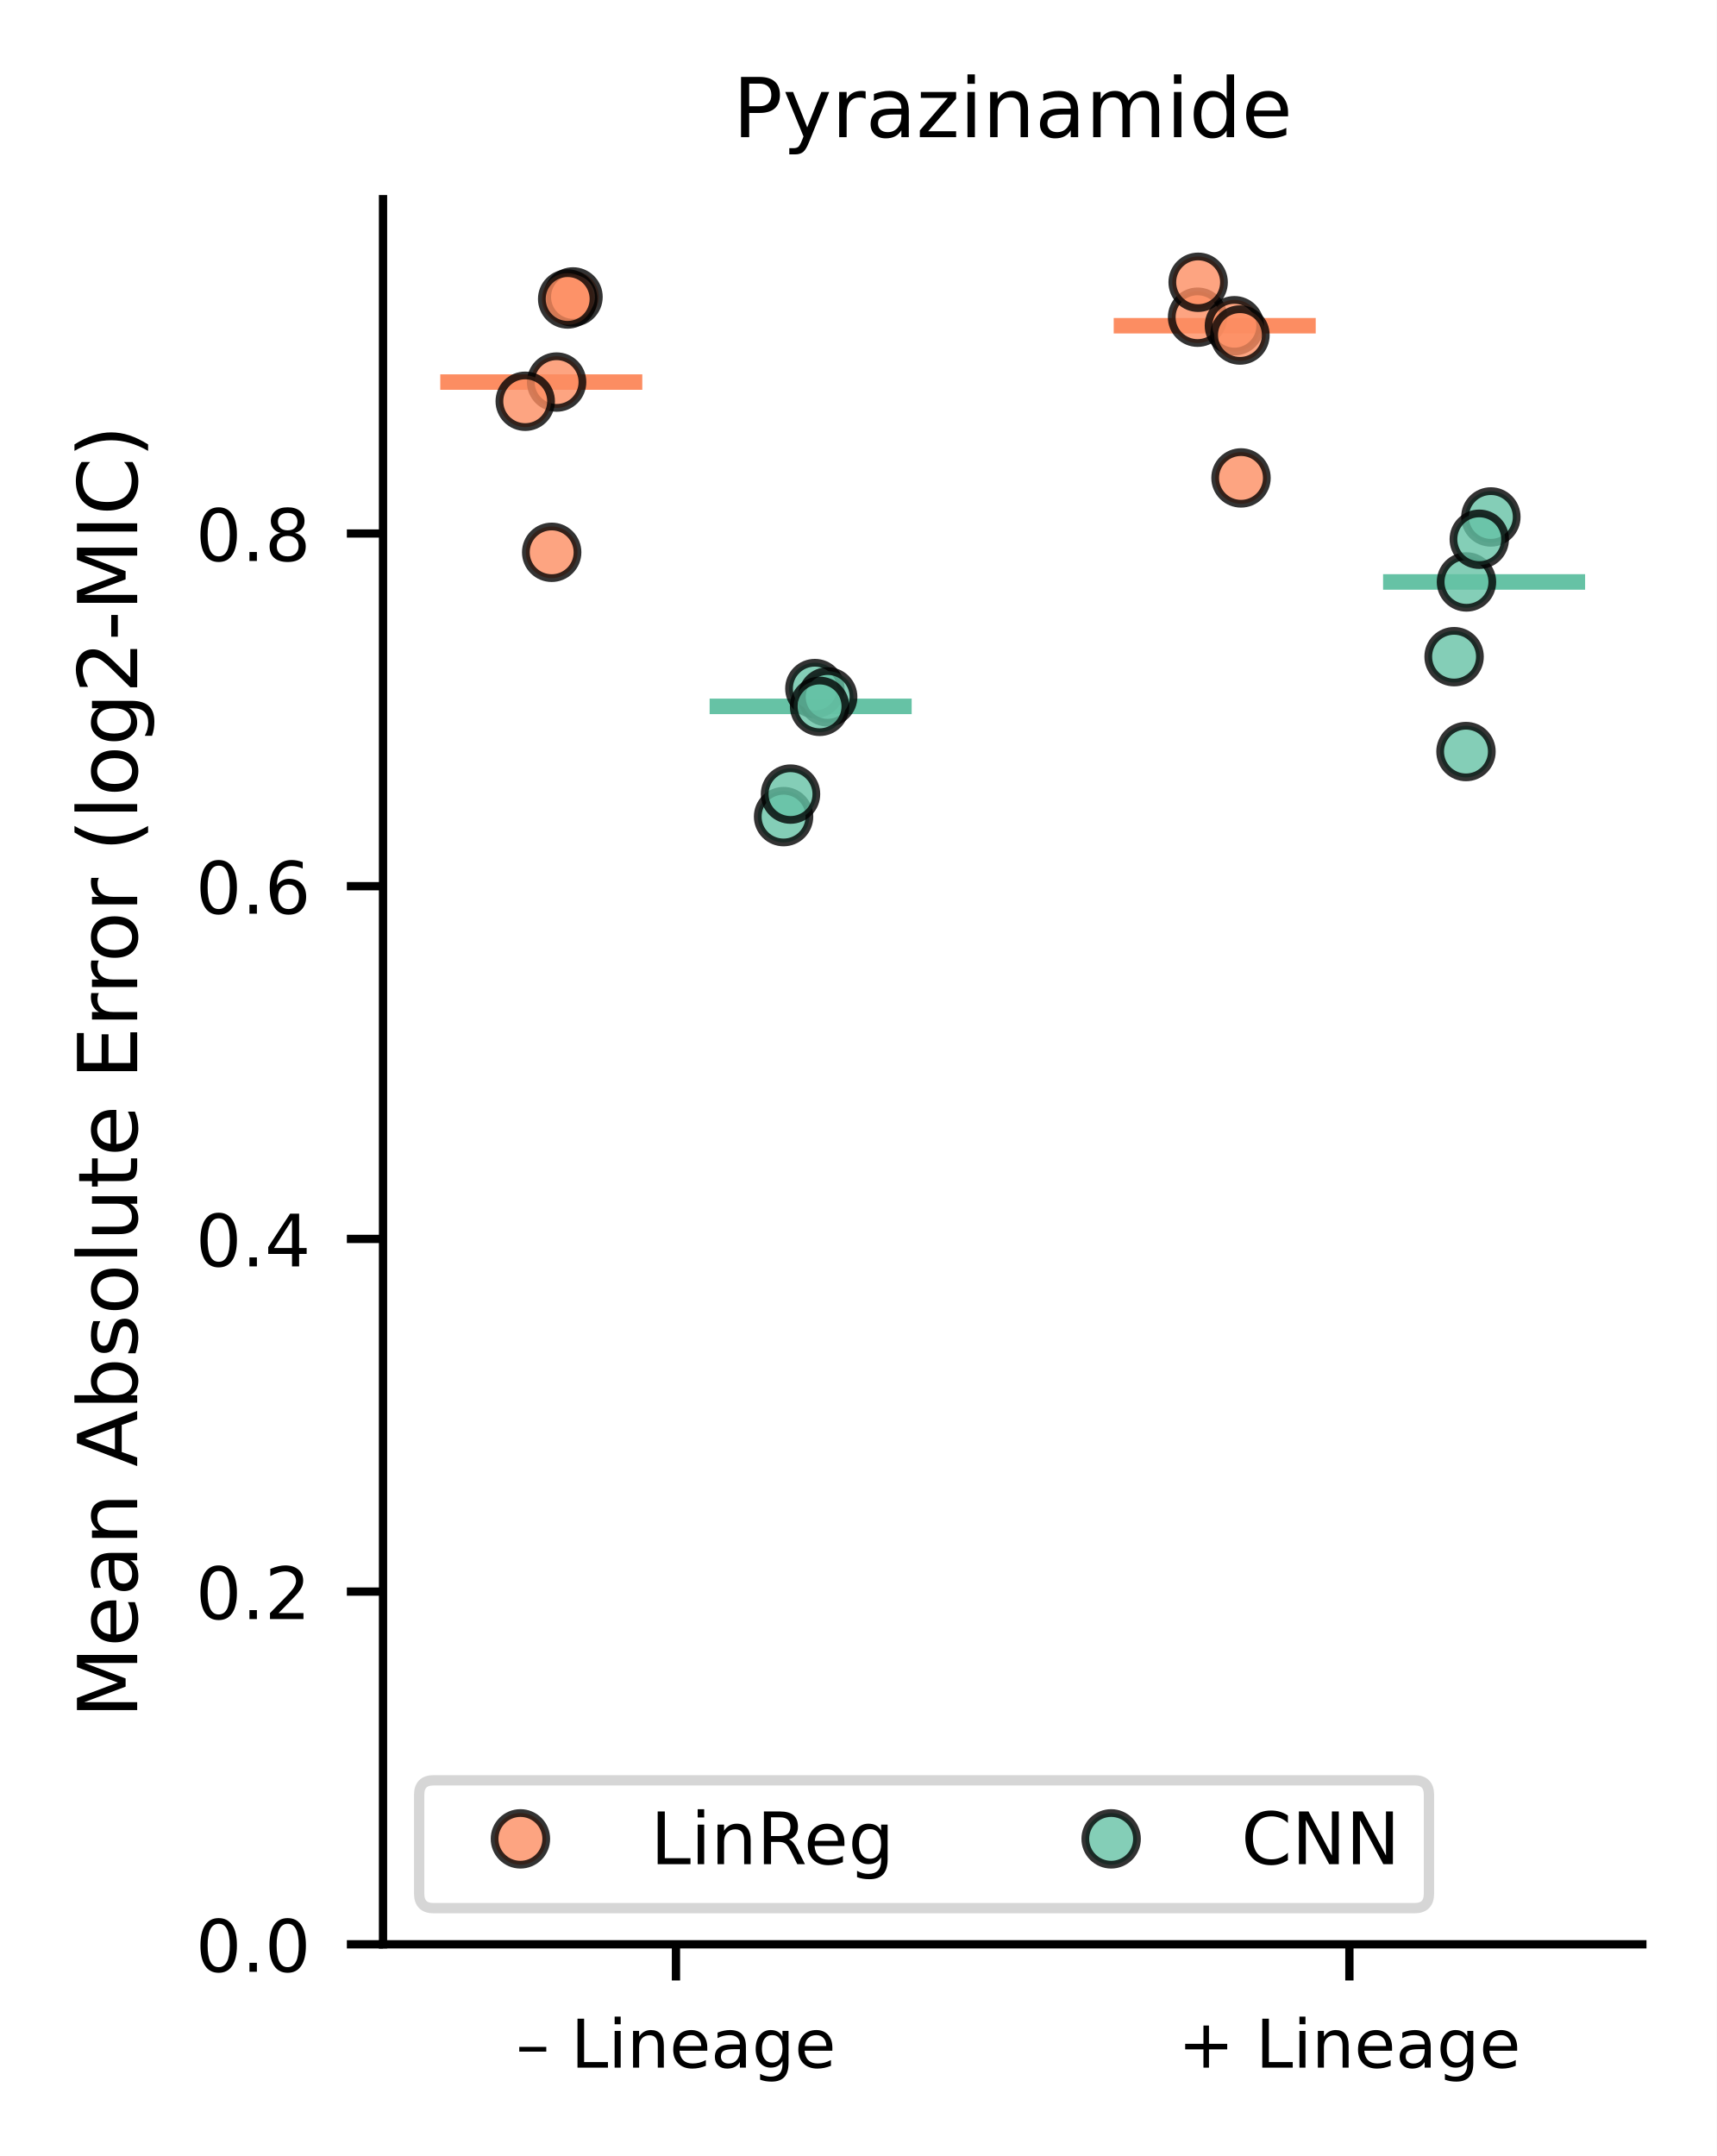
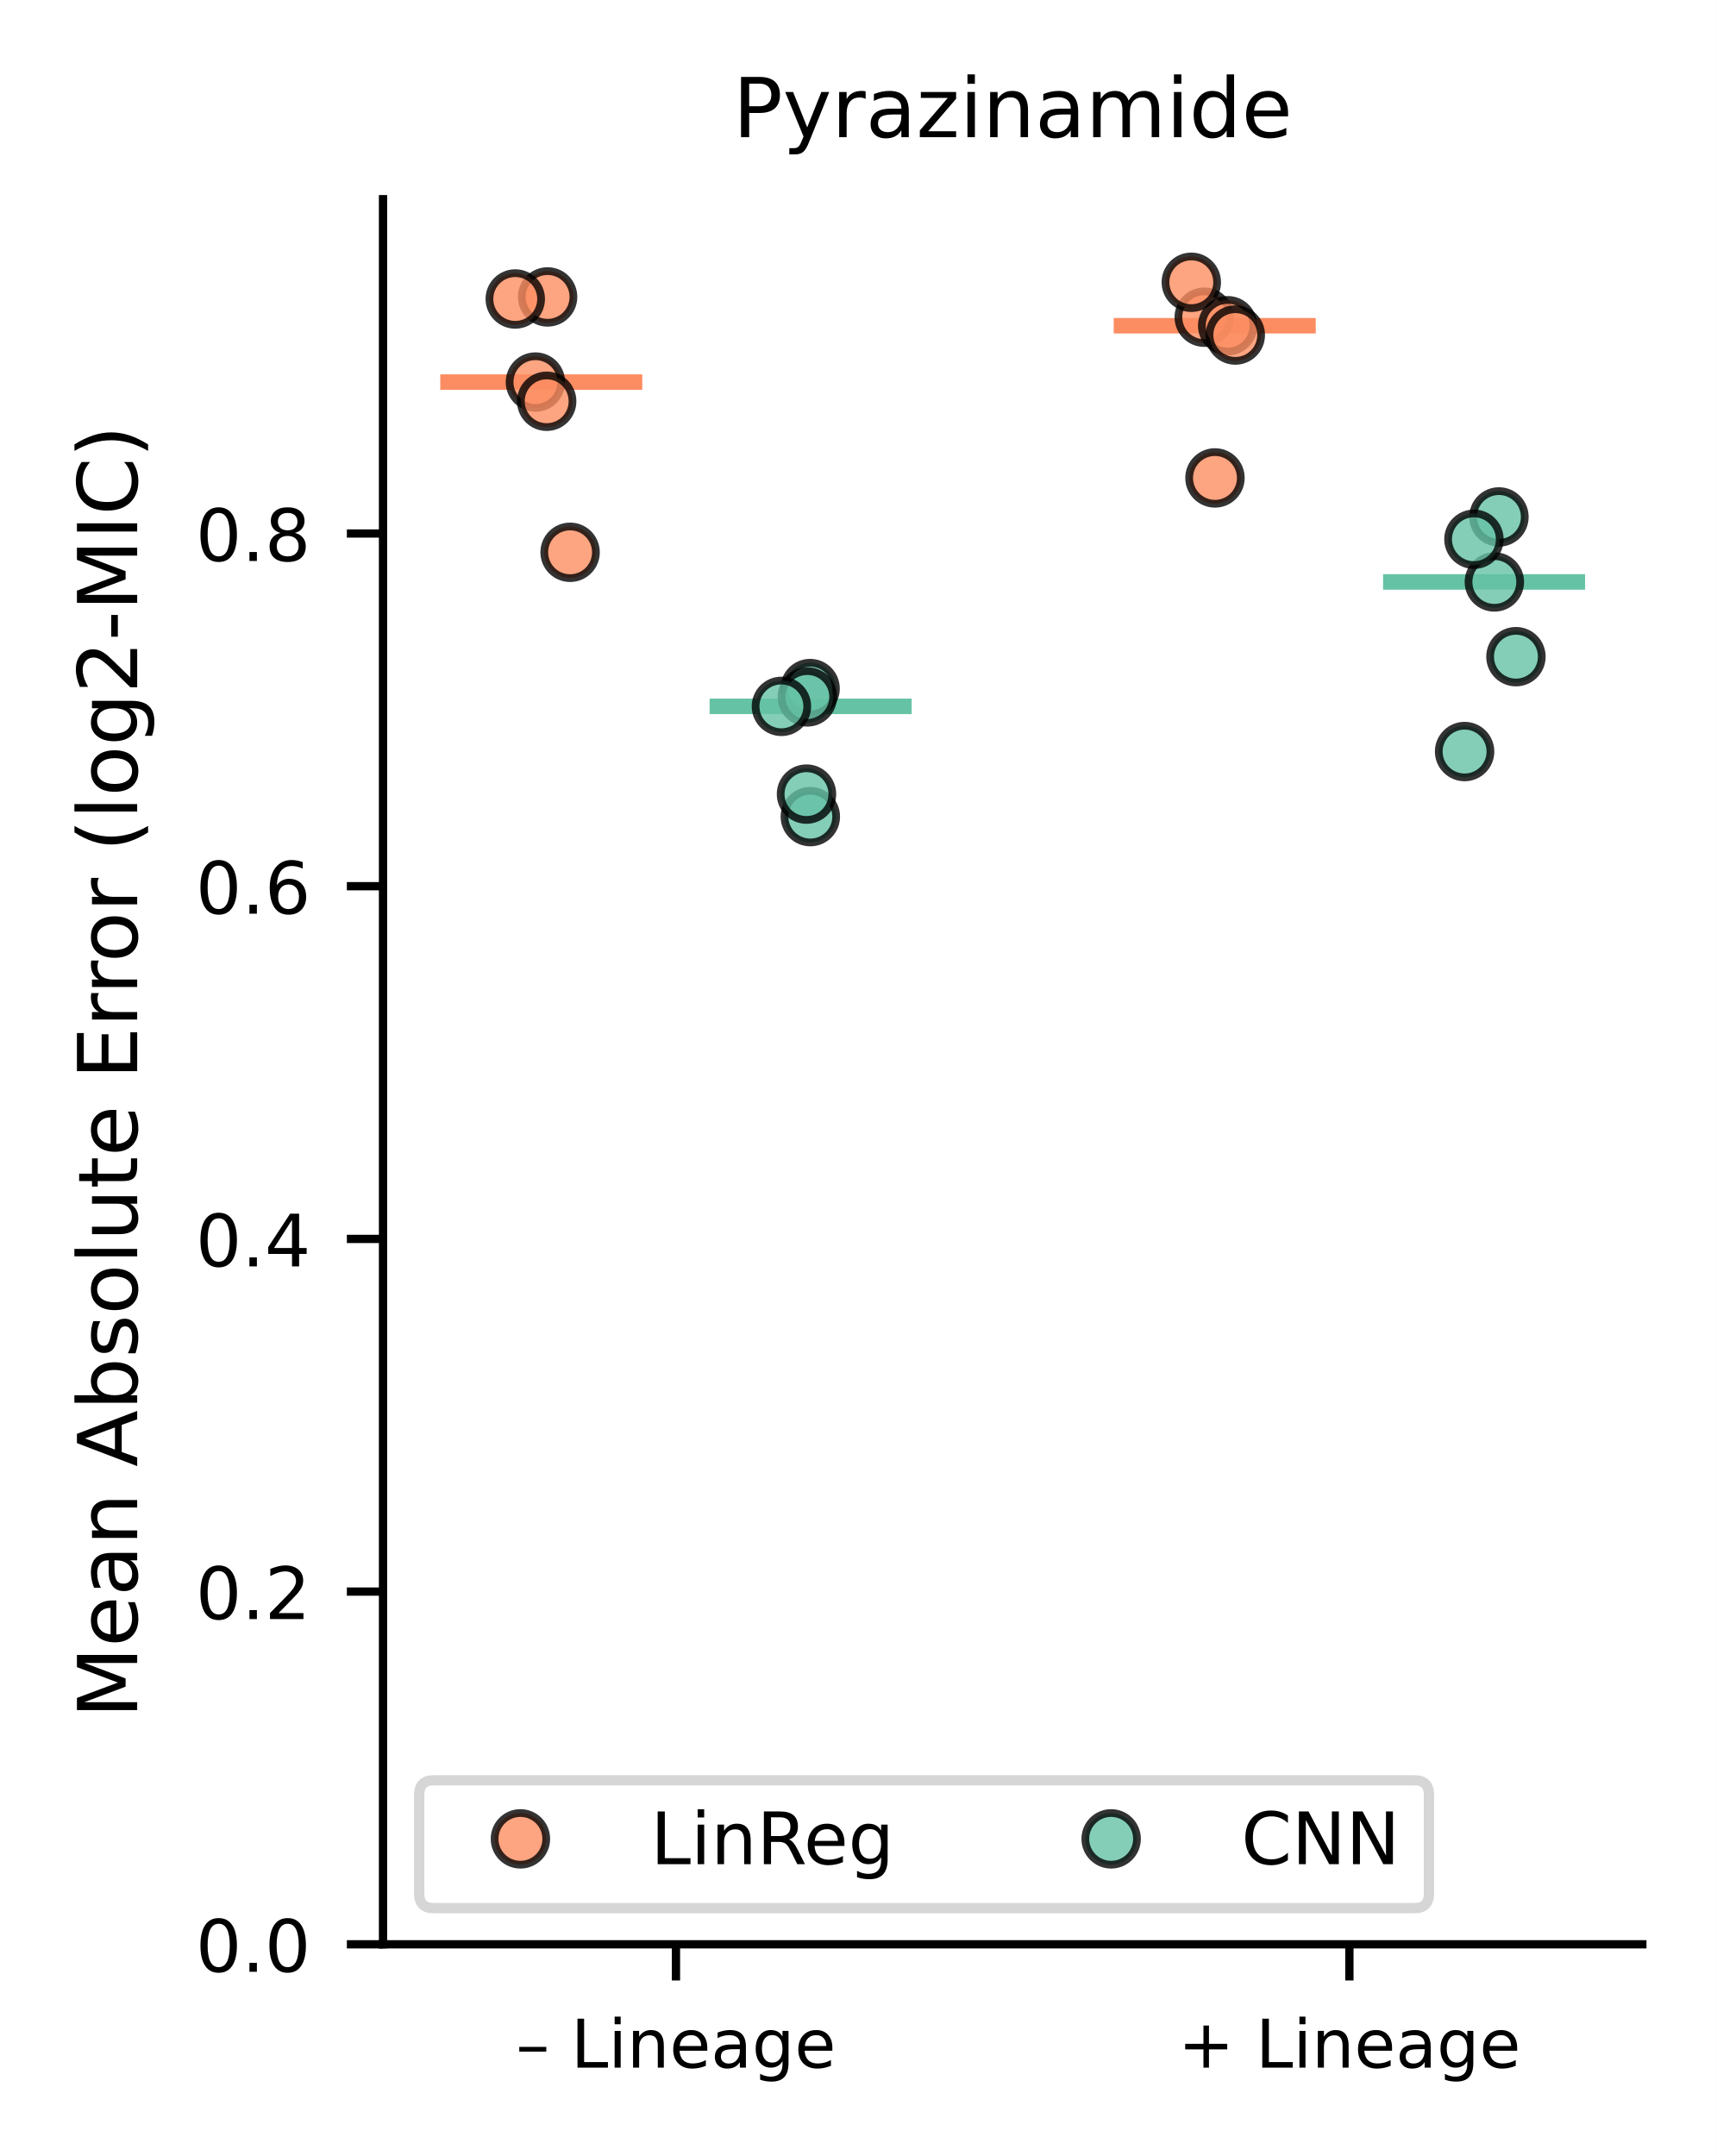
<svg xmlns="http://www.w3.org/2000/svg" xmlns:xlink="http://www.w3.org/1999/xlink" width="166.175pt" height="208.69pt" viewBox="0 0 166.175 208.69" version="1.1">
  <defs>
    <style type="text/css">*{stroke-linejoin: round; stroke-linecap: butt}</style>
  </defs>
  <g id="figure_1">
    <g id="patch_1">
      <path d="M 0 208.69  L 166.175 208.69  L 166.175 0  L 0 0  z " style="fill: #ffffff" />
    </g>
    <g id="axes_1">
      <g id="patch_2">
        <path d="M 37.075 188.199  L 158.975 188.199  L 158.975 19.279  L 37.075 19.279  z " style="fill: #ffffff" />
      </g>
      <g id="LineCollection_1">
-         <path d="M 42.616 36.982  L 62.172 36.982  " clip-path="url(#p44ffd05cce)" style="fill: none; stroke: #fc8d62; stroke-width: 1.5" />
+         <path d="M 42.616 36.982  L 62.172 36.982  " clip-path="url(#p08d7caf5c8)" style="fill: none; stroke: #fc8d62; stroke-width: 1.5" />
      </g>
      <g id="LineCollection_2">
-         <path d="M 68.69 68.373  L 88.247 68.373  " clip-path="url(#p44ffd05cce)" style="fill: none; stroke: #66c2a5; stroke-width: 1.5" />
+         <path d="M 68.69 68.373  L 88.247 68.373  " clip-path="url(#p08d7caf5c8)" style="fill: none; stroke: #66c2a5; stroke-width: 1.5" />
      </g>
      <g id="LineCollection_3">
-         <path d="M 107.803 31.529  L 127.359 31.529  " clip-path="url(#p44ffd05cce)" style="fill: none; stroke: #fc8d62; stroke-width: 1.5" />
+         <path d="M 107.803 31.529  L 127.359 31.529  " clip-path="url(#p08d7caf5c8)" style="fill: none; stroke: #fc8d62; stroke-width: 1.5" />
      </g>
      <g id="LineCollection_4">
-         <path d="M 133.878 56.33  L 153.434 56.33  " clip-path="url(#p44ffd05cce)" style="fill: none; stroke: #66c2a5; stroke-width: 1.5" />
+         <path d="M 133.878 56.33  L 153.434 56.33  " clip-path="url(#p08d7caf5c8)" style="fill: none; stroke: #66c2a5; stroke-width: 1.5" />
      </g>
      <g id="PathCollection_1">
        <defs>
-           <path id="C0_0_483b66f80b" d="M 0 2.5  C 0.663 2.5 1.299 2.237 1.768 1.768  C 2.237 1.299 2.5 0.663 2.5 -0  C 2.5 -0.663 2.237 -1.299 1.768 -1.768  C 1.299 -2.237 0.663 -2.5 0 -2.5  C -0.663 -2.5 -1.299 -2.237 -1.768 -1.768  C -2.237 -1.299 -2.5 -0.663 -2.5 0  C -2.5 0.663 -2.237 1.299 -1.768 1.768  C -1.299 2.237 -0.663 2.5 0 2.5  z " />
+           <path id="C0_0_73f61fa54a" d="M 0 2.5  C 0.663 2.5 1.299 2.237 1.768 1.768  C 2.237 1.299 2.5 0.663 2.5 -0  C 2.5 -0.663 2.237 -1.299 1.768 -1.768  C 1.299 -2.237 0.663 -2.5 0 -2.5  C -0.663 -2.5 -1.299 -2.237 -1.768 -1.768  C -2.237 -1.299 -2.5 -0.663 -2.5 0  C -2.5 0.663 -2.237 1.299 -1.768 1.768  C -1.299 2.237 -0.663 2.5 0 2.5  z " />
        </defs>
-         <g clip-path="url(#p44ffd05cce)">
-           <use xlink:href="#C0_0_483b66f80b" x="55.466" y="28.741" style="fill: #fc8d62; fill-opacity: 0.8; stroke: #000000; stroke-opacity: 0.8; stroke-width: 0.75" />
-         </g>
-         <g clip-path="url(#p44ffd05cce)">
-           <use xlink:href="#C0_0_483b66f80b" x="54.948" y="28.94" style="fill: #fc8d62; fill-opacity: 0.8; stroke: #000000; stroke-opacity: 0.8; stroke-width: 0.75" />
-         </g>
-         <g clip-path="url(#p44ffd05cce)">
-           <use xlink:href="#C0_0_483b66f80b" x="53.878" y="36.982" style="fill: #fc8d62; fill-opacity: 0.8; stroke: #000000; stroke-opacity: 0.8; stroke-width: 0.75" />
-         </g>
-         <g clip-path="url(#p44ffd05cce)">
-           <use xlink:href="#C0_0_483b66f80b" x="53.401" y="53.46" style="fill: #fc8d62; fill-opacity: 0.8; stroke: #000000; stroke-opacity: 0.8; stroke-width: 0.75" />
-         </g>
-         <g clip-path="url(#p44ffd05cce)">
-           <use xlink:href="#C0_0_483b66f80b" x="50.841" y="38.84" style="fill: #fc8d62; fill-opacity: 0.8; stroke: #000000; stroke-opacity: 0.8; stroke-width: 0.75" />
+         <g clip-path="url(#p08d7caf5c8)">
+           <use xlink:href="#C0_0_73f61fa54a" x="53.006" y="28.741" style="fill: #fc8d62; fill-opacity: 0.8; stroke: #000000; stroke-opacity: 0.8; stroke-width: 0.75" />
+         </g>
+         <g clip-path="url(#p08d7caf5c8)">
+           <use xlink:href="#C0_0_73f61fa54a" x="49.876" y="28.94" style="fill: #fc8d62; fill-opacity: 0.8; stroke: #000000; stroke-opacity: 0.8; stroke-width: 0.75" />
+         </g>
+         <g clip-path="url(#p08d7caf5c8)">
+           <use xlink:href="#C0_0_73f61fa54a" x="51.827" y="36.982" style="fill: #fc8d62; fill-opacity: 0.8; stroke: #000000; stroke-opacity: 0.8; stroke-width: 0.75" />
+         </g>
+         <g clip-path="url(#p08d7caf5c8)">
+           <use xlink:href="#C0_0_73f61fa54a" x="55.184" y="53.46" style="fill: #fc8d62; fill-opacity: 0.8; stroke: #000000; stroke-opacity: 0.8; stroke-width: 0.75" />
+         </g>
+         <g clip-path="url(#p08d7caf5c8)">
+           <use xlink:href="#C0_0_73f61fa54a" x="52.917" y="38.84" style="fill: #fc8d62; fill-opacity: 0.8; stroke: #000000; stroke-opacity: 0.8; stroke-width: 0.75" />
        </g>
      </g>
      <g id="PathCollection_2">
        <defs>
-           <path id="C1_0_45a60b1954" d="M 0 2.5  C 0.663 2.5 1.299 2.237 1.768 1.768  C 2.237 1.299 2.5 0.663 2.5 -0  C 2.5 -0.663 2.237 -1.299 1.768 -1.768  C 1.299 -2.237 0.663 -2.5 0 -2.5  C -0.663 -2.5 -1.299 -2.237 -1.768 -1.768  C -2.237 -1.299 -2.5 -0.663 -2.5 0  C -2.5 0.663 -2.237 1.299 -1.768 1.768  C -1.299 2.237 -0.663 2.5 0 2.5  z " />
+           <path id="C1_0_9b9a88da47" d="M 0 2.5  C 0.663 2.5 1.299 2.237 1.768 1.768  C 2.237 1.299 2.5 0.663 2.5 -0  C 2.5 -0.663 2.237 -1.299 1.768 -1.768  C 1.299 -2.237 0.663 -2.5 0 -2.5  C -0.663 -2.5 -1.299 -2.237 -1.768 -1.768  C -2.237 -1.299 -2.5 -0.663 -2.5 0  C -2.5 0.663 -2.237 1.299 -1.768 1.768  C -1.299 2.237 -0.663 2.5 0 2.5  z " />
        </defs>
-         <g clip-path="url(#p44ffd05cce)">
-           <use xlink:href="#C1_0_45a60b1954" x="75.848" y="79.045" style="fill: #66c2a5; fill-opacity: 0.8; stroke: #000000; stroke-opacity: 0.8; stroke-width: 0.75" />
-         </g>
-         <g clip-path="url(#p44ffd05cce)">
-           <use xlink:href="#C1_0_45a60b1954" x="78.877" y="66.65" style="fill: #66c2a5; fill-opacity: 0.8; stroke: #000000; stroke-opacity: 0.8; stroke-width: 0.75" />
-         </g>
-         <g clip-path="url(#p44ffd05cce)">
-           <use xlink:href="#C1_0_45a60b1954" x="80.117" y="67.456" style="fill: #66c2a5; fill-opacity: 0.8; stroke: #000000; stroke-opacity: 0.8; stroke-width: 0.75" />
-         </g>
-         <g clip-path="url(#p44ffd05cce)">
-           <use xlink:href="#C1_0_45a60b1954" x="76.52" y="76.865" style="fill: #66c2a5; fill-opacity: 0.8; stroke: #000000; stroke-opacity: 0.8; stroke-width: 0.75" />
-         </g>
-         <g clip-path="url(#p44ffd05cce)">
-           <use xlink:href="#C1_0_45a60b1954" x="79.332" y="68.373" style="fill: #66c2a5; fill-opacity: 0.8; stroke: #000000; stroke-opacity: 0.8; stroke-width: 0.75" />
+         <g clip-path="url(#p08d7caf5c8)">
+           <use xlink:href="#C1_0_9b9a88da47" x="78.438" y="79.045" style="fill: #66c2a5; fill-opacity: 0.8; stroke: #000000; stroke-opacity: 0.8; stroke-width: 0.75" />
+         </g>
+         <g clip-path="url(#p08d7caf5c8)">
+           <use xlink:href="#C1_0_9b9a88da47" x="78.415" y="66.65" style="fill: #66c2a5; fill-opacity: 0.8; stroke: #000000; stroke-opacity: 0.8; stroke-width: 0.75" />
+         </g>
+         <g clip-path="url(#p08d7caf5c8)">
+           <use xlink:href="#C1_0_9b9a88da47" x="78.146" y="67.456" style="fill: #66c2a5; fill-opacity: 0.8; stroke: #000000; stroke-opacity: 0.8; stroke-width: 0.75" />
+         </g>
+         <g clip-path="url(#p08d7caf5c8)">
+           <use xlink:href="#C1_0_9b9a88da47" x="78.066" y="76.865" style="fill: #66c2a5; fill-opacity: 0.8; stroke: #000000; stroke-opacity: 0.8; stroke-width: 0.75" />
+         </g>
+         <g clip-path="url(#p08d7caf5c8)">
+           <use xlink:href="#C1_0_9b9a88da47" x="75.639" y="68.373" style="fill: #66c2a5; fill-opacity: 0.8; stroke: #000000; stroke-opacity: 0.8; stroke-width: 0.75" />
        </g>
      </g>
      <g id="PathCollection_3">
        <defs>
-           <path id="C2_0_33453ed526" d="M 0 2.5  C 0.663 2.5 1.299 2.237 1.768 1.768  C 2.237 1.299 2.5 0.663 2.5 -0  C 2.5 -0.663 2.237 -1.299 1.768 -1.768  C 1.299 -2.237 0.663 -2.5 0 -2.5  C -0.663 -2.5 -1.299 -2.237 -1.768 -1.768  C -2.237 -1.299 -2.5 -0.663 -2.5 0  C -2.5 0.663 -2.237 1.299 -1.768 1.768  C -1.299 2.237 -0.663 2.5 0 2.5  z " />
+           <path id="C2_0_c53bb915e8" d="M 0 2.5  C 0.663 2.5 1.299 2.237 1.768 1.768  C 2.237 1.299 2.5 0.663 2.5 -0  C 2.5 -0.663 2.237 -1.299 1.768 -1.768  C 1.299 -2.237 0.663 -2.5 0 -2.5  C -0.663 -2.5 -1.299 -2.237 -1.768 -1.768  C -2.237 -1.299 -2.5 -0.663 -2.5 0  C -2.5 0.663 -2.237 1.299 -1.768 1.768  C -1.299 2.237 -0.663 2.5 0 2.5  z " />
        </defs>
-         <g clip-path="url(#p44ffd05cce)">
-           <use xlink:href="#C2_0_33453ed526" x="115.921" y="30.704" style="fill: #fc8d62; fill-opacity: 0.8; stroke: #000000; stroke-opacity: 0.8; stroke-width: 0.75" />
-         </g>
-         <g clip-path="url(#p44ffd05cce)">
-           <use xlink:href="#C2_0_33453ed526" x="115.977" y="27.323" style="fill: #fc8d62; fill-opacity: 0.8; stroke: #000000; stroke-opacity: 0.8; stroke-width: 0.75" />
-         </g>
-         <g clip-path="url(#p44ffd05cce)">
-           <use xlink:href="#C2_0_33453ed526" x="119.488" y="31.529" style="fill: #fc8d62; fill-opacity: 0.8; stroke: #000000; stroke-opacity: 0.8; stroke-width: 0.75" />
-         </g>
-         <g clip-path="url(#p44ffd05cce)">
-           <use xlink:href="#C2_0_33453ed526" x="120.126" y="46.261" style="fill: #fc8d62; fill-opacity: 0.8; stroke: #000000; stroke-opacity: 0.8; stroke-width: 0.75" />
-         </g>
-         <g clip-path="url(#p44ffd05cce)">
-           <use xlink:href="#C2_0_33453ed526" x="120.024" y="32.429" style="fill: #fc8d62; fill-opacity: 0.8; stroke: #000000; stroke-opacity: 0.8; stroke-width: 0.75" />
+         <g clip-path="url(#p08d7caf5c8)">
+           <use xlink:href="#C2_0_c53bb915e8" x="116.567" y="30.704" style="fill: #fc8d62; fill-opacity: 0.8; stroke: #000000; stroke-opacity: 0.8; stroke-width: 0.75" />
+         </g>
+         <g clip-path="url(#p08d7caf5c8)">
+           <use xlink:href="#C2_0_c53bb915e8" x="115.315" y="27.323" style="fill: #fc8d62; fill-opacity: 0.8; stroke: #000000; stroke-opacity: 0.8; stroke-width: 0.75" />
+         </g>
+         <g clip-path="url(#p08d7caf5c8)">
+           <use xlink:href="#C2_0_c53bb915e8" x="118.838" y="31.529" style="fill: #fc8d62; fill-opacity: 0.8; stroke: #000000; stroke-opacity: 0.8; stroke-width: 0.75" />
+         </g>
+         <g clip-path="url(#p08d7caf5c8)">
+           <use xlink:href="#C2_0_c53bb915e8" x="117.606" y="46.261" style="fill: #fc8d62; fill-opacity: 0.8; stroke: #000000; stroke-opacity: 0.8; stroke-width: 0.75" />
+         </g>
+         <g clip-path="url(#p08d7caf5c8)">
+           <use xlink:href="#C2_0_c53bb915e8" x="119.574" y="32.429" style="fill: #fc8d62; fill-opacity: 0.8; stroke: #000000; stroke-opacity: 0.8; stroke-width: 0.75" />
        </g>
      </g>
      <g id="PathCollection_4">
        <defs>
-           <path id="C3_0_bf0e0d2e64" d="M 0 2.5  C 0.663 2.5 1.299 2.237 1.768 1.768  C 2.237 1.299 2.5 0.663 2.5 -0  C 2.5 -0.663 2.237 -1.299 1.768 -1.768  C 1.299 -2.237 0.663 -2.5 0 -2.5  C -0.663 -2.5 -1.299 -2.237 -1.768 -1.768  C -2.237 -1.299 -2.5 -0.663 -2.5 0  C -2.5 0.663 -2.237 1.299 -1.768 1.768  C -1.299 2.237 -0.663 2.5 0 2.5  z " />
+           <path id="C3_0_114af72fa5" d="M 0 2.5  C 0.663 2.5 1.299 2.237 1.768 1.768  C 2.237 1.299 2.5 0.663 2.5 -0  C 2.5 -0.663 2.237 -1.299 1.768 -1.768  C 1.299 -2.237 0.663 -2.5 0 -2.5  C -0.663 -2.5 -1.299 -2.237 -1.768 -1.768  C -2.237 -1.299 -2.5 -0.663 -2.5 0  C -2.5 0.663 -2.237 1.299 -1.768 1.768  C -1.299 2.237 -0.663 2.5 0 2.5  z " />
        </defs>
-         <g clip-path="url(#p44ffd05cce)">
-           <use xlink:href="#C3_0_bf0e0d2e64" x="140.752" y="63.563" style="fill: #66c2a5; fill-opacity: 0.8; stroke: #000000; stroke-opacity: 0.8; stroke-width: 0.75" />
-         </g>
-         <g clip-path="url(#p44ffd05cce)">
-           <use xlink:href="#C3_0_bf0e0d2e64" x="141.95" y="56.33" style="fill: #66c2a5; fill-opacity: 0.8; stroke: #000000; stroke-opacity: 0.8; stroke-width: 0.75" />
-         </g>
-         <g clip-path="url(#p44ffd05cce)">
-           <use xlink:href="#C3_0_bf0e0d2e64" x="144.312" y="50.038" style="fill: #66c2a5; fill-opacity: 0.8; stroke: #000000; stroke-opacity: 0.8; stroke-width: 0.75" />
-         </g>
-         <g clip-path="url(#p44ffd05cce)">
-           <use xlink:href="#C3_0_bf0e0d2e64" x="141.903" y="72.746" style="fill: #66c2a5; fill-opacity: 0.8; stroke: #000000; stroke-opacity: 0.8; stroke-width: 0.75" />
-         </g>
-         <g clip-path="url(#p44ffd05cce)">
-           <use xlink:href="#C3_0_bf0e0d2e64" x="143.19" y="52.197" style="fill: #66c2a5; fill-opacity: 0.8; stroke: #000000; stroke-opacity: 0.8; stroke-width: 0.75" />
+         <g clip-path="url(#p08d7caf5c8)">
+           <use xlink:href="#C3_0_114af72fa5" x="146.739" y="63.563" style="fill: #66c2a5; fill-opacity: 0.8; stroke: #000000; stroke-opacity: 0.8; stroke-width: 0.75" />
+         </g>
+         <g clip-path="url(#p08d7caf5c8)">
+           <use xlink:href="#C3_0_114af72fa5" x="144.649" y="56.33" style="fill: #66c2a5; fill-opacity: 0.8; stroke: #000000; stroke-opacity: 0.8; stroke-width: 0.75" />
+         </g>
+         <g clip-path="url(#p08d7caf5c8)">
+           <use xlink:href="#C3_0_114af72fa5" x="145.093" y="50.038" style="fill: #66c2a5; fill-opacity: 0.8; stroke: #000000; stroke-opacity: 0.8; stroke-width: 0.75" />
+         </g>
+         <g clip-path="url(#p08d7caf5c8)">
+           <use xlink:href="#C3_0_114af72fa5" x="141.769" y="72.746" style="fill: #66c2a5; fill-opacity: 0.8; stroke: #000000; stroke-opacity: 0.8; stroke-width: 0.75" />
+         </g>
+         <g clip-path="url(#p08d7caf5c8)">
+           <use xlink:href="#C3_0_114af72fa5" x="142.673" y="52.197" style="fill: #66c2a5; fill-opacity: 0.8; stroke: #000000; stroke-opacity: 0.8; stroke-width: 0.75" />
        </g>
      </g>
      <g id="line2d_1" />
      <g id="line2d_2" />
      <g id="matplotlib.axis_1">
        <g id="xtick_1">
          <g id="line2d_3">
            <defs>
-               <path id="m4b8104b7c9" d="M 0 0  L 0 3.5  " style="stroke: #000000; stroke-width: 0.8" />
-             </defs>
-             <g>
-               <use xlink:href="#m4b8104b7c9" x="65.431" y="188.199" style="stroke: #000000; stroke-width: 0.8" />
+               <path id="m170ed58fd3" d="M 0 0  L 0 3.5  " style="stroke: #000000; stroke-width: 0.8" />
+             </defs>
+             <g>
+               <use xlink:href="#m170ed58fd3" x="65.431" y="188.199" style="stroke: #000000; stroke-width: 0.8" />
            </g>
          </g>
          <g id="text_1">
            <g transform="translate(49.94536 200.1377) scale(0.065 -0.065)">
              <defs>
                <path id="DejaVuSans-2013" d="M 313 1978  L 2888 1978  L 2888 1528  L 313 1528  L 313 1978  z " transform="scale(0.015625)" />
                <path id="DejaVuSans-20" transform="scale(0.015625)" />
                <path id="DejaVuSans-4c" d="M 628 4666  L 1259 4666  L 1259 531  L 3531 531  L 3531 0  L 628 0  L 628 4666  z " transform="scale(0.015625)" />
                <path id="DejaVuSans-69" d="M 603 3500  L 1178 3500  L 1178 0  L 603 0  L 603 3500  z M 603 4863  L 1178 4863  L 1178 4134  L 603 4134  L 603 4863  z " transform="scale(0.015625)" />
                <path id="DejaVuSans-6e" d="M 3513 2113  L 3513 0  L 2938 0  L 2938 2094  Q 2938 2591 2744 2837  Q 2550 3084 2163 3084  Q 1697 3084 1428 2787  Q 1159 2491 1159 1978  L 1159 0  L 581 0  L 581 3500  L 1159 3500  L 1159 2956  Q 1366 3272 1645 3428  Q 1925 3584 2291 3584  Q 2894 3584 3203 3211  Q 3513 2838 3513 2113  z " transform="scale(0.015625)" />
                <path id="DejaVuSans-65" d="M 3597 1894  L 3597 1613  L 953 1613  Q 991 1019 1311 708  Q 1631 397 2203 397  Q 2534 397 2845 478  Q 3156 559 3463 722  L 3463 178  Q 3153 47 2828 -22  Q 2503 -91 2169 -91  Q 1331 -91 842 396  Q 353 884 353 1716  Q 353 2575 817 3079  Q 1281 3584 2069 3584  Q 2775 3584 3186 3129  Q 3597 2675 3597 1894  z M 3022 2063  Q 3016 2534 2758 2815  Q 2500 3097 2075 3097  Q 1594 3097 1305 2825  Q 1016 2553 972 2059  L 3022 2063  z " transform="scale(0.015625)" />
                <path id="DejaVuSans-61" d="M 2194 1759  Q 1497 1759 1228 1600  Q 959 1441 959 1056  Q 959 750 1161 570  Q 1363 391 1709 391  Q 2188 391 2477 730  Q 2766 1069 2766 1631  L 2766 1759  L 2194 1759  z M 3341 1997  L 3341 0  L 2766 0  L 2766 531  Q 2569 213 2275 61  Q 1981 -91 1556 -91  Q 1019 -91 701 211  Q 384 513 384 1019  Q 384 1609 779 1909  Q 1175 2209 1959 2209  L 2766 2209  L 2766 2266  Q 2766 2663 2505 2880  Q 2244 3097 1772 3097  Q 1472 3097 1187 3025  Q 903 2953 641 2809  L 641 3341  Q 956 3463 1253 3523  Q 1550 3584 1831 3584  Q 2591 3584 2966 3190  Q 3341 2797 3341 1997  z " transform="scale(0.015625)" />
                <path id="DejaVuSans-67" d="M 2906 1791  Q 2906 2416 2648 2759  Q 2391 3103 1925 3103  Q 1463 3103 1205 2759  Q 947 2416 947 1791  Q 947 1169 1205 825  Q 1463 481 1925 481  Q 2391 481 2648 825  Q 2906 1169 2906 1791  z M 3481 434  Q 3481 -459 3084 -895  Q 2688 -1331 1869 -1331  Q 1566 -1331 1297 -1286  Q 1028 -1241 775 -1147  L 775 -588  Q 1028 -725 1275 -790  Q 1522 -856 1778 -856  Q 2344 -856 2625 -561  Q 2906 -266 2906 331  L 2906 616  Q 2728 306 2450 153  Q 2172 0 1784 0  Q 1141 0 747 490  Q 353 981 353 1791  Q 353 2603 747 3093  Q 1141 3584 1784 3584  Q 2172 3584 2450 3431  Q 2728 3278 2906 2969  L 2906 3500  L 3481 3500  L 3481 434  z " transform="scale(0.015625)" />
              </defs>
              <use xlink:href="#DejaVuSans-2013" />
              <use xlink:href="#DejaVuSans-20" x="50" />
              <use xlink:href="#DejaVuSans-4c" x="81.787" />
              <use xlink:href="#DejaVuSans-69" x="137.5" />
              <use xlink:href="#DejaVuSans-6e" x="165.283" />
              <use xlink:href="#DejaVuSans-65" x="228.662" />
              <use xlink:href="#DejaVuSans-61" x="290.186" />
              <use xlink:href="#DejaVuSans-67" x="351.465" />
              <use xlink:href="#DejaVuSans-65" x="414.941" />
            </g>
          </g>
        </g>
        <g id="xtick_2">
          <g id="line2d_4">
            <g>
-               <use xlink:href="#m4b8104b7c9" x="130.618" y="188.199" style="stroke: #000000; stroke-width: 0.8" />
+               <use xlink:href="#m170ed58fd3" x="130.618" y="188.199" style="stroke: #000000; stroke-width: 0.8" />
            </g>
          </g>
          <g id="text_2">
            <g transform="translate(114.0341 200.1377) scale(0.065 -0.065)">
              <defs>
                <path id="DejaVuSans-2b" d="M 2944 4013  L 2944 2272  L 4684 2272  L 4684 1741  L 2944 1741  L 2944 0  L 2419 0  L 2419 1741  L 678 1741  L 678 2272  L 2419 2272  L 2419 4013  L 2944 4013  z " transform="scale(0.015625)" />
              </defs>
              <use xlink:href="#DejaVuSans-2b" />
              <use xlink:href="#DejaVuSans-20" x="83.789" />
              <use xlink:href="#DejaVuSans-4c" x="115.576" />
              <use xlink:href="#DejaVuSans-69" x="171.289" />
              <use xlink:href="#DejaVuSans-6e" x="199.072" />
              <use xlink:href="#DejaVuSans-65" x="262.451" />
              <use xlink:href="#DejaVuSans-61" x="323.975" />
              <use xlink:href="#DejaVuSans-67" x="385.254" />
              <use xlink:href="#DejaVuSans-65" x="448.73" />
            </g>
          </g>
        </g>
      </g>
      <g id="matplotlib.axis_2">
        <g id="ytick_1">
          <g id="line2d_5">
            <defs>
-               <path id="mc1d60cc465" d="M 0 0  L -3.5 0  " style="stroke: #000000; stroke-width: 0.8" />
-             </defs>
-             <g>
-               <use xlink:href="#mc1d60cc465" x="37.075" y="188.199" style="stroke: #000000; stroke-width: 0.8" />
+               <path id="m56032f2bbd" d="M 0 0  L -3.5 0  " style="stroke: #000000; stroke-width: 0.8" />
+             </defs>
+             <g>
+               <use xlink:href="#m56032f2bbd" x="37.075" y="188.199" style="stroke: #000000; stroke-width: 0.8" />
            </g>
          </g>
          <g id="text_3">
            <g transform="translate(18.9425 190.8582) scale(0.07 -0.07)">
              <defs>
                <path id="DejaVuSans-30" d="M 2034 4250  Q 1547 4250 1301 3770  Q 1056 3291 1056 2328  Q 1056 1369 1301 889  Q 1547 409 2034 409  Q 2525 409 2770 889  Q 3016 1369 3016 2328  Q 3016 3291 2770 3770  Q 2525 4250 2034 4250  z M 2034 4750  Q 2819 4750 3233 4129  Q 3647 3509 3647 2328  Q 3647 1150 3233 529  Q 2819 -91 2034 -91  Q 1250 -91 836 529  Q 422 1150 422 2328  Q 422 3509 836 4129  Q 1250 4750 2034 4750  z " transform="scale(0.015625)" />
                <path id="DejaVuSans-2e" d="M 684 794  L 1344 794  L 1344 0  L 684 0  L 684 794  z " transform="scale(0.015625)" />
              </defs>
              <use xlink:href="#DejaVuSans-30" />
              <use xlink:href="#DejaVuSans-2e" x="63.623" />
              <use xlink:href="#DejaVuSans-30" x="95.41" />
            </g>
          </g>
        </g>
        <g id="ytick_2">
          <g id="line2d_6">
            <g>
-               <use xlink:href="#mc1d60cc465" x="37.075" y="154.059" style="stroke: #000000; stroke-width: 0.8" />
+               <use xlink:href="#m56032f2bbd" x="37.075" y="154.059" style="stroke: #000000; stroke-width: 0.8" />
            </g>
          </g>
          <g id="text_4">
            <g transform="translate(18.9425 156.7187) scale(0.07 -0.07)">
              <defs>
                <path id="DejaVuSans-32" d="M 1228 531  L 3431 531  L 3431 0  L 469 0  L 469 531  Q 828 903 1448 1529  Q 2069 2156 2228 2338  Q 2531 2678 2651 2914  Q 2772 3150 2772 3378  Q 2772 3750 2511 3984  Q 2250 4219 1831 4219  Q 1534 4219 1204 4116  Q 875 4013 500 3803  L 500 4441  Q 881 4594 1212 4672  Q 1544 4750 1819 4750  Q 2544 4750 2975 4387  Q 3406 4025 3406 3419  Q 3406 3131 3298 2873  Q 3191 2616 2906 2266  Q 2828 2175 2409 1742  Q 1991 1309 1228 531  z " transform="scale(0.015625)" />
              </defs>
              <use xlink:href="#DejaVuSans-30" />
              <use xlink:href="#DejaVuSans-2e" x="63.623" />
              <use xlink:href="#DejaVuSans-32" x="95.41" />
            </g>
          </g>
        </g>
        <g id="ytick_3">
          <g id="line2d_7">
            <g>
-               <use xlink:href="#mc1d60cc465" x="37.075" y="119.92" style="stroke: #000000; stroke-width: 0.8" />
+               <use xlink:href="#m56032f2bbd" x="37.075" y="119.92" style="stroke: #000000; stroke-width: 0.8" />
            </g>
          </g>
          <g id="text_5">
            <g transform="translate(18.9425 122.5792) scale(0.07 -0.07)">
              <defs>
                <path id="DejaVuSans-34" d="M 2419 4116  L 825 1625  L 2419 1625  L 2419 4116  z M 2253 4666  L 3047 4666  L 3047 1625  L 3713 1625  L 3713 1100  L 3047 1100  L 3047 0  L 2419 0  L 2419 1100  L 313 1100  L 313 1709  L 2253 4666  z " transform="scale(0.015625)" />
              </defs>
              <use xlink:href="#DejaVuSans-30" />
              <use xlink:href="#DejaVuSans-2e" x="63.623" />
              <use xlink:href="#DejaVuSans-34" x="95.41" />
            </g>
          </g>
        </g>
        <g id="ytick_4">
          <g id="line2d_8">
            <g>
-               <use xlink:href="#mc1d60cc465" x="37.075" y="85.78" style="stroke: #000000; stroke-width: 0.8" />
+               <use xlink:href="#m56032f2bbd" x="37.075" y="85.78" style="stroke: #000000; stroke-width: 0.8" />
            </g>
          </g>
          <g id="text_6">
            <g transform="translate(18.9425 88.43963) scale(0.07 -0.07)">
              <defs>
                <path id="DejaVuSans-36" d="M 2113 2584  Q 1688 2584 1439 2293  Q 1191 2003 1191 1497  Q 1191 994 1439 701  Q 1688 409 2113 409  Q 2538 409 2786 701  Q 3034 994 3034 1497  Q 3034 2003 2786 2293  Q 2538 2584 2113 2584  z M 3366 4563  L 3366 3988  Q 3128 4100 2886 4159  Q 2644 4219 2406 4219  Q 1781 4219 1451 3797  Q 1122 3375 1075 2522  Q 1259 2794 1537 2939  Q 1816 3084 2150 3084  Q 2853 3084 3261 2657  Q 3669 2231 3669 1497  Q 3669 778 3244 343  Q 2819 -91 2113 -91  Q 1303 -91 875 529  Q 447 1150 447 2328  Q 447 3434 972 4092  Q 1497 4750 2381 4750  Q 2619 4750 2861 4703  Q 3103 4656 3366 4563  z " transform="scale(0.015625)" />
              </defs>
              <use xlink:href="#DejaVuSans-30" />
              <use xlink:href="#DejaVuSans-2e" x="63.623" />
              <use xlink:href="#DejaVuSans-36" x="95.41" />
            </g>
          </g>
        </g>
        <g id="ytick_5">
          <g id="line2d_9">
            <g>
-               <use xlink:href="#mc1d60cc465" x="37.075" y="51.641" style="stroke: #000000; stroke-width: 0.8" />
+               <use xlink:href="#m56032f2bbd" x="37.075" y="51.641" style="stroke: #000000; stroke-width: 0.8" />
            </g>
          </g>
          <g id="text_7">
            <g transform="translate(18.9425 54.3001) scale(0.07 -0.07)">
              <defs>
                <path id="DejaVuSans-38" d="M 2034 2216  Q 1584 2216 1326 1975  Q 1069 1734 1069 1313  Q 1069 891 1326 650  Q 1584 409 2034 409  Q 2484 409 2743 651  Q 3003 894 3003 1313  Q 3003 1734 2745 1975  Q 2488 2216 2034 2216  z M 1403 2484  Q 997 2584 770 2862  Q 544 3141 544 3541  Q 544 4100 942 4425  Q 1341 4750 2034 4750  Q 2731 4750 3128 4425  Q 3525 4100 3525 3541  Q 3525 3141 3298 2862  Q 3072 2584 2669 2484  Q 3125 2378 3379 2068  Q 3634 1759 3634 1313  Q 3634 634 3220 271  Q 2806 -91 2034 -91  Q 1263 -91 848 271  Q 434 634 434 1313  Q 434 1759 690 2068  Q 947 2378 1403 2484  z M 1172 3481  Q 1172 3119 1398 2916  Q 1625 2713 2034 2713  Q 2441 2713 2670 2916  Q 2900 3119 2900 3481  Q 2900 3844 2670 4047  Q 2441 4250 2034 4250  Q 1625 4250 1398 4047  Q 1172 3844 1172 3481  z " transform="scale(0.015625)" />
              </defs>
              <use xlink:href="#DejaVuSans-30" />
              <use xlink:href="#DejaVuSans-2e" x="63.623" />
              <use xlink:href="#DejaVuSans-38" x="95.41" />
            </g>
          </g>
        </g>
        <g id="text_8">
          <g transform="translate(13.27875 166.3137) rotate(-90) scale(0.08 -0.08)">
            <defs>
              <path id="DejaVuSans-4d" d="M 628 4666  L 1569 4666  L 2759 1491  L 3956 4666  L 4897 4666  L 4897 0  L 4281 0  L 4281 4097  L 3078 897  L 2444 897  L 1241 4097  L 1241 0  L 628 0  L 628 4666  z " transform="scale(0.015625)" />
              <path id="DejaVuSans-41" d="M 2188 4044  L 1331 1722  L 3047 1722  L 2188 4044  z M 1831 4666  L 2547 4666  L 4325 0  L 3669 0  L 3244 1197  L 1141 1197  L 716 0  L 50 0  L 1831 4666  z " transform="scale(0.015625)" />
              <path id="DejaVuSans-62" d="M 3116 1747  Q 3116 2381 2855 2742  Q 2594 3103 2138 3103  Q 1681 3103 1420 2742  Q 1159 2381 1159 1747  Q 1159 1113 1420 752  Q 1681 391 2138 391  Q 2594 391 2855 752  Q 3116 1113 3116 1747  z M 1159 2969  Q 1341 3281 1617 3432  Q 1894 3584 2278 3584  Q 2916 3584 3314 3078  Q 3713 2572 3713 1747  Q 3713 922 3314 415  Q 2916 -91 2278 -91  Q 1894 -91 1617 61  Q 1341 213 1159 525  L 1159 0  L 581 0  L 581 4863  L 1159 4863  L 1159 2969  z " transform="scale(0.015625)" />
              <path id="DejaVuSans-73" d="M 2834 3397  L 2834 2853  Q 2591 2978 2328 3040  Q 2066 3103 1784 3103  Q 1356 3103 1142 2972  Q 928 2841 928 2578  Q 928 2378 1081 2264  Q 1234 2150 1697 2047  L 1894 2003  Q 2506 1872 2764 1633  Q 3022 1394 3022 966  Q 3022 478 2636 193  Q 2250 -91 1575 -91  Q 1294 -91 989 -36  Q 684 19 347 128  L 347 722  Q 666 556 975 473  Q 1284 391 1588 391  Q 1994 391 2212 530  Q 2431 669 2431 922  Q 2431 1156 2273 1281  Q 2116 1406 1581 1522  L 1381 1569  Q 847 1681 609 1914  Q 372 2147 372 2553  Q 372 3047 722 3315  Q 1072 3584 1716 3584  Q 2034 3584 2315 3537  Q 2597 3491 2834 3397  z " transform="scale(0.015625)" />
              <path id="DejaVuSans-6f" d="M 1959 3097  Q 1497 3097 1228 2736  Q 959 2375 959 1747  Q 959 1119 1226 758  Q 1494 397 1959 397  Q 2419 397 2687 759  Q 2956 1122 2956 1747  Q 2956 2369 2687 2733  Q 2419 3097 1959 3097  z M 1959 3584  Q 2709 3584 3137 3096  Q 3566 2609 3566 1747  Q 3566 888 3137 398  Q 2709 -91 1959 -91  Q 1206 -91 779 398  Q 353 888 353 1747  Q 353 2609 779 3096  Q 1206 3584 1959 3584  z " transform="scale(0.015625)" />
              <path id="DejaVuSans-6c" d="M 603 4863  L 1178 4863  L 1178 0  L 603 0  L 603 4863  z " transform="scale(0.015625)" />
              <path id="DejaVuSans-75" d="M 544 1381  L 544 3500  L 1119 3500  L 1119 1403  Q 1119 906 1312 657  Q 1506 409 1894 409  Q 2359 409 2629 706  Q 2900 1003 2900 1516  L 2900 3500  L 3475 3500  L 3475 0  L 2900 0  L 2900 538  Q 2691 219 2414 64  Q 2138 -91 1772 -91  Q 1169 -91 856 284  Q 544 659 544 1381  z M 1991 3584  L 1991 3584  z " transform="scale(0.015625)" />
              <path id="DejaVuSans-74" d="M 1172 4494  L 1172 3500  L 2356 3500  L 2356 3053  L 1172 3053  L 1172 1153  Q 1172 725 1289 603  Q 1406 481 1766 481  L 2356 481  L 2356 0  L 1766 0  Q 1100 0 847 248  Q 594 497 594 1153  L 594 3053  L 172 3053  L 172 3500  L 594 3500  L 594 4494  L 1172 4494  z " transform="scale(0.015625)" />
              <path id="DejaVuSans-45" d="M 628 4666  L 3578 4666  L 3578 4134  L 1259 4134  L 1259 2753  L 3481 2753  L 3481 2222  L 1259 2222  L 1259 531  L 3634 531  L 3634 0  L 628 0  L 628 4666  z " transform="scale(0.015625)" />
              <path id="DejaVuSans-72" d="M 2631 2963  Q 2534 3019 2420 3045  Q 2306 3072 2169 3072  Q 1681 3072 1420 2755  Q 1159 2438 1159 1844  L 1159 0  L 581 0  L 581 3500  L 1159 3500  L 1159 2956  Q 1341 3275 1631 3429  Q 1922 3584 2338 3584  Q 2397 3584 2469 3576  Q 2541 3569 2628 3553  L 2631 2963  z " transform="scale(0.015625)" />
              <path id="DejaVuSans-28" d="M 1984 4856  Q 1566 4138 1362 3434  Q 1159 2731 1159 2009  Q 1159 1288 1364 580  Q 1569 -128 1984 -844  L 1484 -844  Q 1016 -109 783 600  Q 550 1309 550 2009  Q 550 2706 781 3412  Q 1013 4119 1484 4856  L 1984 4856  z " transform="scale(0.015625)" />
              <path id="DejaVuSans-2d" d="M 313 2009  L 1997 2009  L 1997 1497  L 313 1497  L 313 2009  z " transform="scale(0.015625)" />
              <path id="DejaVuSans-49" d="M 628 4666  L 1259 4666  L 1259 0  L 628 0  L 628 4666  z " transform="scale(0.015625)" />
              <path id="DejaVuSans-43" d="M 4122 4306  L 4122 3641  Q 3803 3938 3442 4084  Q 3081 4231 2675 4231  Q 1875 4231 1450 3742  Q 1025 3253 1025 2328  Q 1025 1406 1450 917  Q 1875 428 2675 428  Q 3081 428 3442 575  Q 3803 722 4122 1019  L 4122 359  Q 3791 134 3420 21  Q 3050 -91 2638 -91  Q 1578 -91 968 557  Q 359 1206 359 2328  Q 359 3453 968 4101  Q 1578 4750 2638 4750  Q 3056 4750 3426 4639  Q 3797 4528 4122 4306  z " transform="scale(0.015625)" />
              <path id="DejaVuSans-29" d="M 513 4856  L 1013 4856  Q 1481 4119 1714 3412  Q 1947 2706 1947 2009  Q 1947 1309 1714 600  Q 1481 -109 1013 -844  L 513 -844  Q 928 -128 1133 580  Q 1338 1288 1338 2009  Q 1338 2731 1133 3434  Q 928 4138 513 4856  z " transform="scale(0.015625)" />
            </defs>
            <use xlink:href="#DejaVuSans-4d" />
            <use xlink:href="#DejaVuSans-65" x="86.279" />
            <use xlink:href="#DejaVuSans-61" x="147.803" />
            <use xlink:href="#DejaVuSans-6e" x="209.082" />
            <use xlink:href="#DejaVuSans-20" x="272.461" />
            <use xlink:href="#DejaVuSans-41" x="304.248" />
            <use xlink:href="#DejaVuSans-62" x="372.656" />
            <use xlink:href="#DejaVuSans-73" x="436.133" />
            <use xlink:href="#DejaVuSans-6f" x="488.232" />
            <use xlink:href="#DejaVuSans-6c" x="549.414" />
            <use xlink:href="#DejaVuSans-75" x="577.197" />
            <use xlink:href="#DejaVuSans-74" x="640.576" />
            <use xlink:href="#DejaVuSans-65" x="679.785" />
            <use xlink:href="#DejaVuSans-20" x="741.309" />
            <use xlink:href="#DejaVuSans-45" x="773.096" />
            <use xlink:href="#DejaVuSans-72" x="836.279" />
            <use xlink:href="#DejaVuSans-72" x="875.643" />
            <use xlink:href="#DejaVuSans-6f" x="914.506" />
            <use xlink:href="#DejaVuSans-72" x="975.688" />
            <use xlink:href="#DejaVuSans-20" x="1016.801" />
            <use xlink:href="#DejaVuSans-28" x="1048.588" />
            <use xlink:href="#DejaVuSans-6c" x="1087.602" />
            <use xlink:href="#DejaVuSans-6f" x="1115.385" />
            <use xlink:href="#DejaVuSans-67" x="1176.566" />
            <use xlink:href="#DejaVuSans-32" x="1240.043" />
            <use xlink:href="#DejaVuSans-2d" x="1303.666" />
            <use xlink:href="#DejaVuSans-4d" x="1339.75" />
            <use xlink:href="#DejaVuSans-49" x="1426.029" />
            <use xlink:href="#DejaVuSans-43" x="1455.521" />
            <use xlink:href="#DejaVuSans-29" x="1525.346" />
          </g>
        </g>
      </g>
      <g id="patch_3">
        <path d="M 37.075 188.199  L 37.075 19.279  " style="fill: none; stroke: #000000; stroke-width: 0.8; stroke-linejoin: miter; stroke-linecap: square" />
      </g>
      <g id="patch_4">
        <path d="M 37.075 188.199  L 158.975 188.199  " style="fill: none; stroke: #000000; stroke-width: 0.8; stroke-linejoin: miter; stroke-linecap: square" />
      </g>
      <g id="text_9">
        <g transform="translate(70.94469 13.27875) scale(0.08 -0.08)">
          <defs>
            <path id="DejaVuSans-50" d="M 1259 4147  L 1259 2394  L 2053 2394  Q 2494 2394 2734 2622  Q 2975 2850 2975 3272  Q 2975 3691 2734 3919  Q 2494 4147 2053 4147  L 1259 4147  z M 628 4666  L 2053 4666  Q 2838 4666 3239 4311  Q 3641 3956 3641 3272  Q 3641 2581 3239 2228  Q 2838 1875 2053 1875  L 1259 1875  L 1259 0  L 628 0  L 628 4666  z " transform="scale(0.015625)" />
            <path id="DejaVuSans-79" d="M 2059 -325  Q 1816 -950 1584 -1140  Q 1353 -1331 966 -1331  L 506 -1331  L 506 -850  L 844 -850  Q 1081 -850 1212 -737  Q 1344 -625 1503 -206  L 1606 56  L 191 3500  L 800 3500  L 1894 763  L 2988 3500  L 3597 3500  L 2059 -325  z " transform="scale(0.015625)" />
            <path id="DejaVuSans-7a" d="M 353 3500  L 3084 3500  L 3084 2975  L 922 459  L 3084 459  L 3084 0  L 275 0  L 275 525  L 2438 3041  L 353 3041  L 353 3500  z " transform="scale(0.015625)" />
            <path id="DejaVuSans-6d" d="M 3328 2828  Q 3544 3216 3844 3400  Q 4144 3584 4550 3584  Q 5097 3584 5394 3201  Q 5691 2819 5691 2113  L 5691 0  L 5113 0  L 5113 2094  Q 5113 2597 4934 2840  Q 4756 3084 4391 3084  Q 3944 3084 3684 2787  Q 3425 2491 3425 1978  L 3425 0  L 2847 0  L 2847 2094  Q 2847 2600 2669 2842  Q 2491 3084 2119 3084  Q 1678 3084 1418 2786  Q 1159 2488 1159 1978  L 1159 0  L 581 0  L 581 3500  L 1159 3500  L 1159 2956  Q 1356 3278 1631 3431  Q 1906 3584 2284 3584  Q 2666 3584 2933 3390  Q 3200 3197 3328 2828  z " transform="scale(0.015625)" />
            <path id="DejaVuSans-64" d="M 2906 2969  L 2906 4863  L 3481 4863  L 3481 0  L 2906 0  L 2906 525  Q 2725 213 2448 61  Q 2172 -91 1784 -91  Q 1150 -91 751 415  Q 353 922 353 1747  Q 353 2572 751 3078  Q 1150 3584 1784 3584  Q 2172 3584 2448 3432  Q 2725 3281 2906 2969  z M 947 1747  Q 947 1113 1208 752  Q 1469 391 1925 391  Q 2381 391 2643 752  Q 2906 1113 2906 1747  Q 2906 2381 2643 2742  Q 2381 3103 1925 3103  Q 1469 3103 1208 2742  Q 947 2381 947 1747  z " transform="scale(0.015625)" />
          </defs>
          <use xlink:href="#DejaVuSans-50" />
          <use xlink:href="#DejaVuSans-79" x="60.303" />
          <use xlink:href="#DejaVuSans-72" x="119.482" />
          <use xlink:href="#DejaVuSans-61" x="160.596" />
          <use xlink:href="#DejaVuSans-7a" x="221.875" />
          <use xlink:href="#DejaVuSans-69" x="274.365" />
          <use xlink:href="#DejaVuSans-6e" x="302.148" />
          <use xlink:href="#DejaVuSans-61" x="365.527" />
          <use xlink:href="#DejaVuSans-6d" x="426.807" />
          <use xlink:href="#DejaVuSans-69" x="524.219" />
          <use xlink:href="#DejaVuSans-64" x="552.002" />
          <use xlink:href="#DejaVuSans-65" x="615.479" />
        </g>
      </g>
      <g id="legend_1">
        <g id="patch_5">
          <path d="M 41.975 184.699  L 136.918 184.699  Q 138.318 184.699 138.318 183.299  L 138.318 173.724  Q 138.318 172.324 136.918 172.324  L 41.975 172.324  Q 40.575 172.324 40.575 173.724  L 40.575 183.299  Q 40.575 184.699 41.975 184.699  z " style="fill: #ffffff; opacity: 0.8; stroke: #cccccc; stroke-linejoin: miter" />
        </g>
        <g id="line2d_10">
          <defs>
-             <path id="m6f0b54f01d" d="M 0 2.5  C 0.663 2.5 1.299 2.237 1.768 1.768  C 2.237 1.299 2.5 0.663 2.5 0  C 2.5 -0.663 2.237 -1.299 1.768 -1.768  C 1.299 -2.237 0.663 -2.5 0 -2.5  C -0.663 -2.5 -1.299 -2.237 -1.768 -1.768  C -2.237 -1.299 -2.5 -0.663 -2.5 0  C -2.5 0.663 -2.237 1.299 -1.768 1.768  C -1.299 2.237 -0.663 2.5 0 2.5  z " style="stroke: #000000; stroke-opacity: 0.8; stroke-width: 0.75" />
+             <path id="mdeff5c67fa" d="M 0 2.5  C 0.663 2.5 1.299 2.237 1.768 1.768  C 2.237 1.299 2.5 0.663 2.5 0  C 2.5 -0.663 2.237 -1.299 1.768 -1.768  C 1.299 -2.237 0.663 -2.5 0 -2.5  C -0.663 -2.5 -1.299 -2.237 -1.768 -1.768  C -2.237 -1.299 -2.5 -0.663 -2.5 0  C -2.5 0.663 -2.237 1.299 -1.768 1.768  C -1.299 2.237 -0.663 2.5 0 2.5  z " style="stroke: #000000; stroke-opacity: 0.8; stroke-width: 0.75" />
          </defs>
          <g>
-             <use xlink:href="#m6f0b54f01d" x="50.375" y="177.993" style="fill: #fc8d62; fill-opacity: 0.8; stroke: #000000; stroke-opacity: 0.8; stroke-width: 0.75" />
+             <use xlink:href="#mdeff5c67fa" x="50.375" y="177.993" style="fill: #fc8d62; fill-opacity: 0.8; stroke: #000000; stroke-opacity: 0.8; stroke-width: 0.75" />
          </g>
        </g>
        <g id="text_10">
          <g transform="translate(62.97469 180.443) scale(0.07 -0.07)">
            <defs>
              <path id="DejaVuSans-52" d="M 2841 2188  Q 3044 2119 3236 1894  Q 3428 1669 3622 1275  L 4263 0  L 3584 0  L 2988 1197  Q 2756 1666 2539 1819  Q 2322 1972 1947 1972  L 1259 1972  L 1259 0  L 628 0  L 628 4666  L 2053 4666  Q 2853 4666 3247 4331  Q 3641 3997 3641 3322  Q 3641 2881 3436 2590  Q 3231 2300 2841 2188  z M 1259 4147  L 1259 2491  L 2053 2491  Q 2509 2491 2742 2702  Q 2975 2913 2975 3322  Q 2975 3731 2742 3939  Q 2509 4147 2053 4147  L 1259 4147  z " transform="scale(0.015625)" />
            </defs>
            <use xlink:href="#DejaVuSans-4c" />
            <use xlink:href="#DejaVuSans-69" x="55.713" />
            <use xlink:href="#DejaVuSans-6e" x="83.496" />
            <use xlink:href="#DejaVuSans-52" x="146.875" />
            <use xlink:href="#DejaVuSans-65" x="211.857" />
            <use xlink:href="#DejaVuSans-67" x="273.381" />
          </g>
        </g>
        <g id="line2d_11">
          <defs>
-             <path id="m31c2310e7c" d="M 0 2.5  C 0.663 2.5 1.299 2.237 1.768 1.768  C 2.237 1.299 2.5 0.663 2.5 0  C 2.5 -0.663 2.237 -1.299 1.768 -1.768  C 1.299 -2.237 0.663 -2.5 0 -2.5  C -0.663 -2.5 -1.299 -2.237 -1.768 -1.768  C -2.237 -1.299 -2.5 -0.663 -2.5 0  C -2.5 0.663 -2.237 1.299 -1.768 1.768  C -1.299 2.237 -0.663 2.5 0 2.5  z " style="stroke: #000000; stroke-opacity: 0.8; stroke-width: 0.75" />
+             <path id="md7236f0ebd" d="M 0 2.5  C 0.663 2.5 1.299 2.237 1.768 1.768  C 2.237 1.299 2.5 0.663 2.5 0  C 2.5 -0.663 2.237 -1.299 1.768 -1.768  C 1.299 -2.237 0.663 -2.5 0 -2.5  C -0.663 -2.5 -1.299 -2.237 -1.768 -1.768  C -2.237 -1.299 -2.5 -0.663 -2.5 0  C -2.5 0.663 -2.237 1.299 -1.768 1.768  C -1.299 2.237 -0.663 2.5 0 2.5  z " style="stroke: #000000; stroke-opacity: 0.8; stroke-width: 0.75" />
          </defs>
          <g>
-             <use xlink:href="#m31c2310e7c" x="107.556" y="177.993" style="fill: #66c2a5; fill-opacity: 0.8; stroke: #000000; stroke-opacity: 0.8; stroke-width: 0.75" />
+             <use xlink:href="#md7236f0ebd" x="107.556" y="177.993" style="fill: #66c2a5; fill-opacity: 0.8; stroke: #000000; stroke-opacity: 0.8; stroke-width: 0.75" />
          </g>
        </g>
        <g id="text_11">
          <g transform="translate(120.1559 180.443) scale(0.07 -0.07)">
            <defs>
              <path id="DejaVuSans-4e" d="M 628 4666  L 1478 4666  L 3547 763  L 3547 4666  L 4159 4666  L 4159 0  L 3309 0  L 1241 3903  L 1241 0  L 628 0  L 628 4666  z " transform="scale(0.015625)" />
            </defs>
            <use xlink:href="#DejaVuSans-43" />
            <use xlink:href="#DejaVuSans-4e" x="69.824" />
            <use xlink:href="#DejaVuSans-4e" x="144.629" />
          </g>
        </g>
      </g>
    </g>
  </g>
  <defs>
-     <clipPath id="p44ffd05cce">
+     <clipPath id="p08d7caf5c8">
      <rect x="37.075" y="19.279" width="121.9" height="168.92" />
    </clipPath>
  </defs>
</svg>
